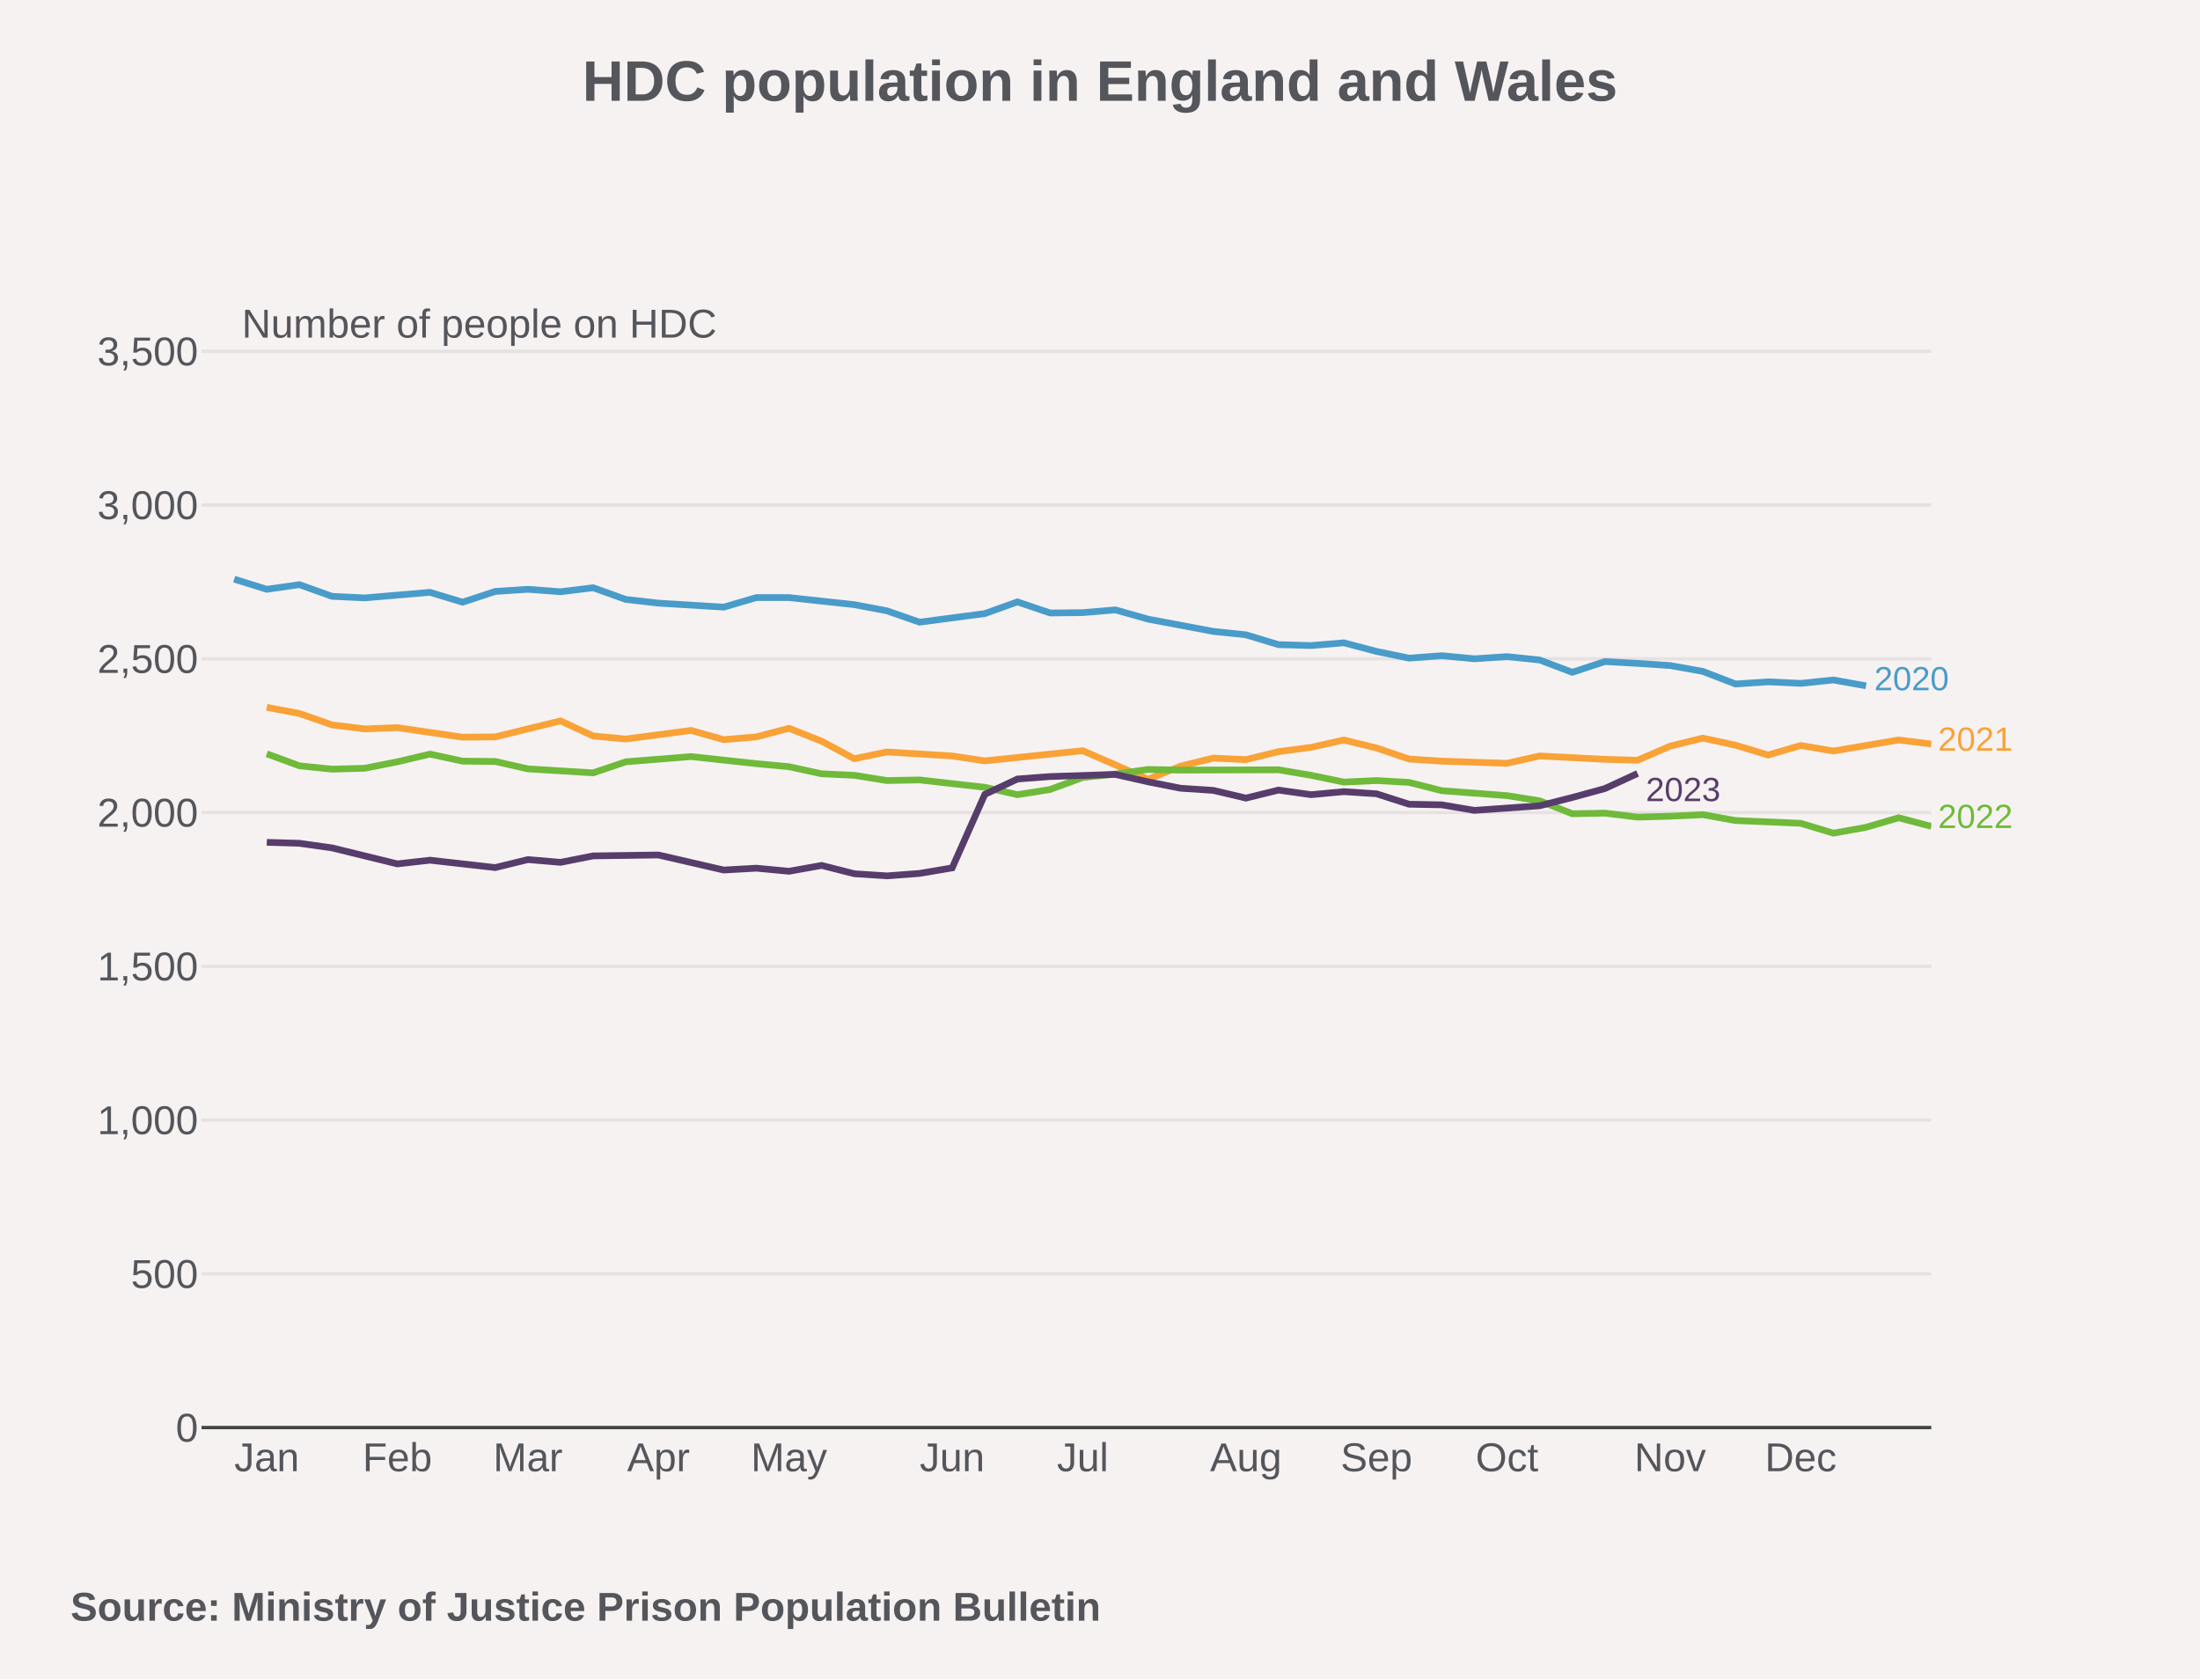
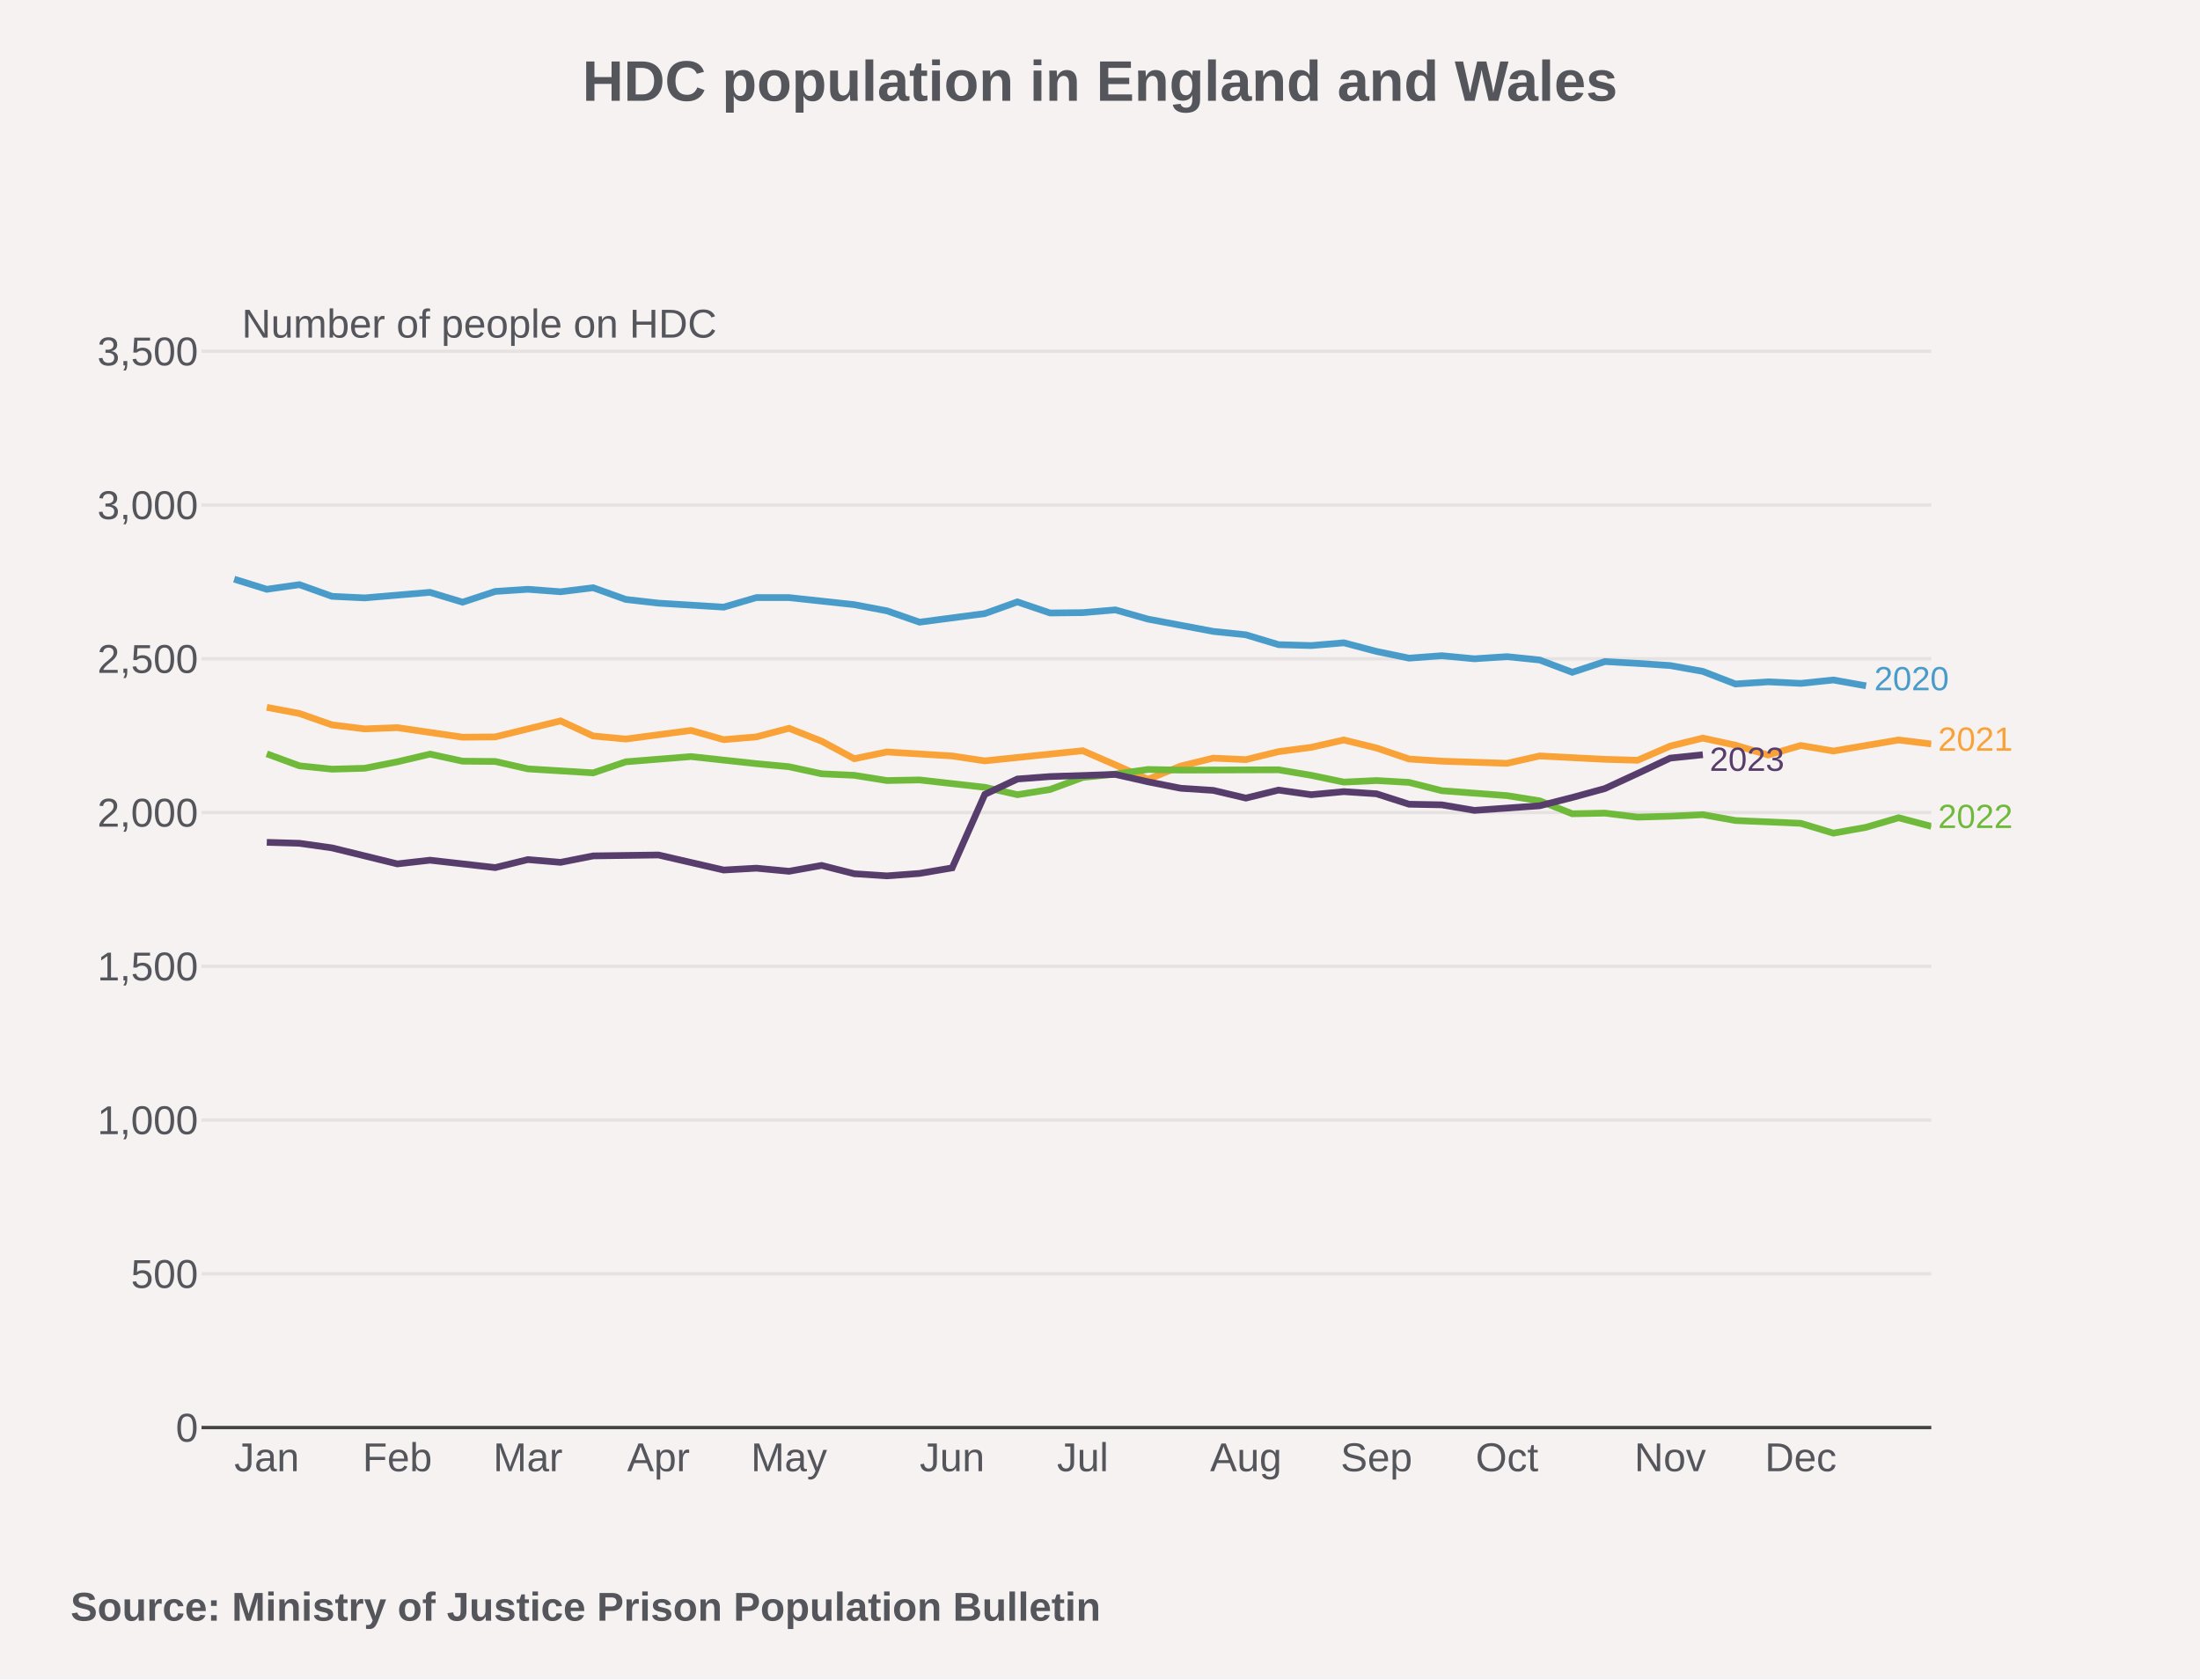
<svg xmlns="http://www.w3.org/2000/svg" class="main-svg" width="655" height="500" style="" viewBox="0 0 655 500">
  <rect x="0" y="0" width="655" height="500" style="fill: rgb(247, 242, 242); fill-opacity: 1;" />
-   <defs id="defs-155da8">
+   <defs id="defs-58d4a2">
    <g class="clips">
-       <clipPath id="clip155da8xyplot" class="plotclip">
+       <clipPath id="clip58d4a2xyplot" class="plotclip">
        <rect width="515" height="325" />
      </clipPath>
-       <clipPath class="axesclip" id="clip155da8x">
+       <clipPath class="axesclip" id="clip58d4a2x">
        <rect x="60" y="0" width="515" height="500" />
      </clipPath>
-       <clipPath class="axesclip" id="clip155da8y">
+       <clipPath class="axesclip" id="clip58d4a2y">
        <rect x="0" y="100" width="655" height="325" />
      </clipPath>
-       <clipPath class="axesclip" id="clip155da8xy">
+       <clipPath class="axesclip" id="clip58d4a2xy">
        <rect x="60" y="100" width="515" height="325" />
      </clipPath>
    </g>
    <g class="gradients" />
    <g class="patterns" />
  </defs>
  <g class="bglayer" />
  <g class="layer-below">
    <g class="imagelayer" />
    <g class="shapelayer" />
  </g>
  <g class="cartesianlayer">
    <g class="subplot xy">
      <g class="layer-subplot">
        <g class="shapelayer" />
        <g class="imagelayer" />
      </g>
      <g class="minor-gridlayer">
        <g class="x" />
        <g class="y" />
      </g>
      <g class="gridlayer">
        <g class="x" />
        <g class="y">
          <path class="ygrid crisp" transform="translate(0,379.23)" d="M60,0h515" style="stroke: rgb(231, 226, 226); stroke-opacity: 1; stroke-width: 1px;" />
          <path class="ygrid crisp" transform="translate(0,333.45)" d="M60,0h515" style="stroke: rgb(231, 226, 226); stroke-opacity: 1; stroke-width: 1px;" />
          <path class="ygrid crisp" transform="translate(0,287.68)" d="M60,0h515" style="stroke: rgb(231, 226, 226); stroke-opacity: 1; stroke-width: 1px;" />
          <path class="ygrid crisp" transform="translate(0,241.9)" d="M60,0h515" style="stroke: rgb(231, 226, 226); stroke-opacity: 1; stroke-width: 1px;" />
          <path class="ygrid crisp" transform="translate(0,196.13)" d="M60,0h515" style="stroke: rgb(231, 226, 226); stroke-opacity: 1; stroke-width: 1px;" />
          <path class="ygrid crisp" transform="translate(0,150.35)" d="M60,0h515" style="stroke: rgb(231, 226, 226); stroke-opacity: 1; stroke-width: 1px;" />
          <path class="ygrid crisp" transform="translate(0,104.58)" d="M60,0h515" style="stroke: rgb(231, 226, 226); stroke-opacity: 1; stroke-width: 1px;" />
        </g>
      </g>
      <g class="zerolinelayer">
        <path class="yzl zl crisp" transform="translate(0,425)" d="M60,0h515" style="stroke: rgb(68, 68, 68); stroke-opacity: 1; stroke-width: 1px;" />
      </g>
      <path class="xlines-below" />
      <path class="ylines-below" />
      <g class="overlines-below" />
      <g class="xaxislayer-below" />
      <g class="yaxislayer-below" />
      <g class="overaxes-below" />
-       <g class="plot" transform="translate(60,100)" clip-path="url(#clip155da8xyplot)">
+       <g class="plot" transform="translate(60,100)" clip-path="url(#clip58d4a2xyplot)">
        <g class="scatterlayer mlayer">
-           <g class="trace scatter trace894de0" style="stroke-miterlimit: 2; opacity: 1;">
+           <g class="trace scatter tracefc65e9" style="stroke-miterlimit: 2; opacity: 1;">
            <g class="fills" />
            <g class="errorbars" />
            <g class="lines">
              <path class="js-line" d="M9.72,72.42L19.43,75.44L29.15,74.06L38.87,77.54L48.58,78L68.02,76.35L77.74,79.28L87.45,76.08L97.17,75.44L106.89,76.17L116.6,74.98L126.32,78.46L136.04,79.56L155.47,80.75L165.19,77.91L174.91,77.91L194.34,80.01L204.06,81.85L213.77,85.23L233.21,82.67L242.92,79.19L252.64,82.49L262.36,82.39L272.08,81.57L281.79,84.32L301.23,87.98L310.94,88.99L320.66,91.92L330.38,92.19L340.09,91.37L349.81,93.93L359.53,95.94L369.25,95.21L378.96,96.13L388.68,95.49L398.4,96.49L408.11,100.15L417.83,96.95L427.55,97.5L437.26,98.14L446.98,99.88L456.7,103.63L466.42,102.99L476.13,103.45L485.85,102.44L495.57,104.18" style="vector-effect: non-scaling-stroke; fill: none; stroke: rgb(73, 156, 201); stroke-opacity: 1; stroke-width: 2px; opacity: 1;" />
            </g>
            <g class="points" />
            <g class="text" />
          </g>
-           <g class="trace scatter traceb83f24" style="stroke-miterlimit: 2; opacity: 1;">
+           <g class="trace scatter trace305564" style="stroke-miterlimit: 2; opacity: 1;">
            <g class="fills" />
            <g class="errorbars" />
            <g class="lines">
              <path class="js-line" d="M19.43,110.59L29.15,112.42L38.87,115.81L48.58,117L58.3,116.63L77.74,119.47L87.45,119.38L106.89,114.62L116.6,119.11L126.32,120.02L145.75,117.46L155.47,120.2L165.19,119.38L174.91,116.82L184.62,120.66L194.34,125.88L204.06,123.87L223.49,125.06L233.21,126.52L262.36,123.5L272.08,127.71L281.79,132.01L291.51,128.08L301.23,125.7L310.94,126.15L320.66,123.77L330.38,122.49L340.09,120.3L349.81,122.68L359.53,125.97L369.25,126.61L388.68,127.25L398.4,125.06L417.83,126.06L427.55,126.34L437.26,122.13L446.98,119.75L456.7,121.85L466.42,124.78L476.13,121.94L485.85,123.59L505.28,120.3L515,121.49" style="vector-effect: non-scaling-stroke; fill: none; stroke: rgb(249, 162, 55); stroke-opacity: 1; stroke-width: 2px; opacity: 1;" />
            </g>
            <g class="points" />
            <g class="text" />
          </g>
-           <g class="trace scatter trace9b6f1a" style="stroke-miterlimit: 2; opacity: 1;">
+           <g class="trace scatter trace4e5853" style="stroke-miterlimit: 2; opacity: 1;">
            <g class="fills" />
            <g class="errorbars" />
            <g class="lines">
              <path class="js-line" d="M19.43,124.42L29.15,127.99L38.87,128.99L48.58,128.72L58.3,126.8L68.02,124.51L77.74,126.61L87.45,126.7L97.17,128.9L116.6,130.09L126.32,126.8L145.75,125.24L165.19,127.35L174.91,128.26L184.62,130.37L194.34,130.82L204.06,132.38L213.77,132.2L233.21,134.39L242.92,136.59L252.64,135.04L262.36,131.46L272.08,130.46L281.79,129.08L291.51,129.27L320.66,129.18L330.38,130.82L340.09,132.84L349.81,132.38L359.53,132.93L369.25,135.4L388.68,136.87L398.4,138.42L408.11,142.27L417.83,142.08L427.55,143.27L437.26,143L446.98,142.54L456.7,144.28L476.13,145.11L485.85,148.04L495.57,146.3L505.28,143.46L515,146.02" style="vector-effect: non-scaling-stroke; fill: none; stroke: rgb(111, 186, 58); stroke-opacity: 1; stroke-width: 2px; opacity: 1;" />
            </g>
            <g class="points" />
            <g class="text" />
          </g>
-           <g class="trace scatter traceb88e08" style="stroke-miterlimit: 2; opacity: 1;">
-             <g class="fills" />
-             <g class="errorbars" />
-             <g class="lines">
-               <path class="js-line" d="M19.43,150.78L29.15,151.06L38.87,152.43L58.3,157.19L68.02,156.09L87.45,158.29L97.17,155.91L106.89,156.73L116.6,154.81L136.04,154.54L155.47,159.02L165.19,158.47L174.91,159.39L184.62,157.65L194.34,160.12L204.06,160.76L213.77,160.03L223.49,158.38L233.21,136.5L242.92,131.92L252.64,131.19L272.08,130.55L281.79,132.75L291.51,134.67L301.23,135.31L310.94,137.6L320.66,135.22L330.38,136.59L340.09,135.68L349.81,136.32L359.53,139.43L369.25,139.61L378.96,141.26L398.4,139.89L408.11,137.42L417.83,134.76L427.55,130.27" style="vector-effect: non-scaling-stroke; fill: none; stroke: rgb(87, 61, 107); stroke-opacity: 1; stroke-width: 2px; opacity: 1;" />
+           <g class="trace scatter trace1ced73" style="stroke-miterlimit: 2; opacity: 1;">
+             <g class="fills" />
+             <g class="errorbars" />
+             <g class="lines">
+               <path class="js-line" d="M19.43,150.78L29.15,151.06L38.87,152.43L58.3,157.19L68.02,156.09L87.45,158.29L97.17,155.91L106.89,156.73L116.6,154.81L136.04,154.54L155.47,159.02L165.19,158.47L174.91,159.39L184.62,157.65L194.34,160.12L204.06,160.76L213.77,160.03L223.49,158.38L233.21,136.5L242.92,131.92L252.64,131.19L272.08,130.55L281.79,132.75L291.51,134.67L301.23,135.31L310.94,137.6L320.66,135.22L330.38,136.59L340.09,135.68L349.81,136.32L359.53,139.43L369.25,139.61L378.96,141.26L398.4,139.89L408.11,137.42L417.83,134.76L427.55,130.27L437.26,125.7L446.98,124.69" style="vector-effect: non-scaling-stroke; fill: none; stroke: rgb(87, 61, 107); stroke-opacity: 1; stroke-width: 2px; opacity: 1;" />
            </g>
            <g class="points" />
            <g class="text" />
          </g>
        </g>
      </g>
      <g class="overplot" />
      <path class="xlines-above crisp" d="M0,0" style="fill: none;" />
      <path class="ylines-above crisp" d="M0,0" style="fill: none;" />
      <g class="overlines-above" />
      <g class="xaxislayer-above">
        <g class="xtick">
          <text text-anchor="middle" x="0" y="438" transform="translate(79.43,0)" style="font-family: 'Helvetica Neue', Arial; font-size: 12px; fill: rgb(84, 86, 91); fill-opacity: 1; white-space: pre; opacity: 1;">Jan</text>
        </g>
        <g class="xtick">
          <text text-anchor="middle" x="0" y="438" transform="translate(118.3,0)" style="font-family: 'Helvetica Neue', Arial; font-size: 12px; fill: rgb(84, 86, 91); fill-opacity: 1; white-space: pre; opacity: 1;">Feb</text>
        </g>
        <g class="xtick">
          <text text-anchor="middle" x="0" y="438" transform="translate(157.17,0)" style="font-family: 'Helvetica Neue', Arial; font-size: 12px; fill: rgb(84, 86, 91); fill-opacity: 1; white-space: pre; opacity: 1;">Mar</text>
        </g>
        <g class="xtick">
          <text text-anchor="middle" x="0" y="438" transform="translate(196.04,0)" style="font-family: 'Helvetica Neue', Arial; font-size: 12px; fill: rgb(84, 86, 91); fill-opacity: 1; white-space: pre; opacity: 1;">Apr</text>
        </g>
        <g class="xtick">
          <text text-anchor="middle" x="0" y="438" transform="translate(234.91,0)" style="font-family: 'Helvetica Neue', Arial; font-size: 12px; fill: rgb(84, 86, 91); fill-opacity: 1; white-space: pre; opacity: 1;">May</text>
        </g>
        <g class="xtick">
          <text text-anchor="middle" x="0" y="438" transform="translate(283.49,0)" style="font-family: 'Helvetica Neue', Arial; font-size: 12px; fill: rgb(84, 86, 91); fill-opacity: 1; white-space: pre; opacity: 1;">Jun</text>
        </g>
        <g class="xtick">
          <text text-anchor="middle" x="0" y="438" transform="translate(322.36,0)" style="font-family: 'Helvetica Neue', Arial; font-size: 12px; fill: rgb(84, 86, 91); fill-opacity: 1; white-space: pre; opacity: 1;">Jul</text>
        </g>
        <g class="xtick">
          <text text-anchor="middle" x="0" y="438" transform="translate(370.94,0)" style="font-family: 'Helvetica Neue', Arial; font-size: 12px; fill: rgb(84, 86, 91); fill-opacity: 1; white-space: pre; opacity: 1;">Aug</text>
        </g>
        <g class="xtick">
          <text text-anchor="middle" x="0" y="438" transform="translate(409.81,0)" style="font-family: 'Helvetica Neue', Arial; font-size: 12px; fill: rgb(84, 86, 91); fill-opacity: 1; white-space: pre; opacity: 1;">Sep</text>
        </g>
        <g class="xtick">
          <text text-anchor="middle" x="0" y="438" transform="translate(448.68,0)" style="font-family: 'Helvetica Neue', Arial; font-size: 12px; fill: rgb(84, 86, 91); fill-opacity: 1; white-space: pre; opacity: 1;">Oct</text>
        </g>
        <g class="xtick">
          <text text-anchor="middle" x="0" y="438" transform="translate(497.26,0)" style="font-family: 'Helvetica Neue', Arial; font-size: 12px; fill: rgb(84, 86, 91); fill-opacity: 1; white-space: pre; opacity: 1;">Nov</text>
        </g>
        <g class="xtick">
          <text text-anchor="middle" x="0" y="438" transform="translate(536.13,0)" style="font-family: 'Helvetica Neue', Arial; font-size: 12px; fill: rgb(84, 86, 91); fill-opacity: 1; white-space: pre; opacity: 1;">Dec</text>
        </g>
      </g>
      <g class="yaxislayer-above">
        <g class="ytick">
          <text text-anchor="end" x="59" y="4.2" transform="translate(0,425)" style="font-family: 'Helvetica Neue', Arial; font-size: 12px; fill: rgb(84, 86, 91); fill-opacity: 1; white-space: pre; opacity: 1;">0</text>
        </g>
        <g class="ytick">
          <text text-anchor="end" x="59" y="4.2" style="font-family: 'Helvetica Neue', Arial; font-size: 12px; fill: rgb(84, 86, 91); fill-opacity: 1; white-space: pre; opacity: 1;" transform="translate(0,379.23)">500</text>
        </g>
        <g class="ytick">
          <text text-anchor="end" x="59" y="4.2" style="font-family: 'Helvetica Neue', Arial; font-size: 12px; fill: rgb(84, 86, 91); fill-opacity: 1; white-space: pre; opacity: 1;" transform="translate(0,333.45)">1,000</text>
        </g>
        <g class="ytick">
          <text text-anchor="end" x="59" y="4.2" style="font-family: 'Helvetica Neue', Arial; font-size: 12px; fill: rgb(84, 86, 91); fill-opacity: 1; white-space: pre; opacity: 1;" transform="translate(0,287.68)">1,500</text>
        </g>
        <g class="ytick">
          <text text-anchor="end" x="59" y="4.2" style="font-family: 'Helvetica Neue', Arial; font-size: 12px; fill: rgb(84, 86, 91); fill-opacity: 1; white-space: pre; opacity: 1;" transform="translate(0,241.9)">2,000</text>
        </g>
        <g class="ytick">
          <text text-anchor="end" x="59" y="4.2" style="font-family: 'Helvetica Neue', Arial; font-size: 12px; fill: rgb(84, 86, 91); fill-opacity: 1; white-space: pre; opacity: 1;" transform="translate(0,196.13)">2,500</text>
        </g>
        <g class="ytick">
          <text text-anchor="end" x="59" y="4.2" style="font-family: 'Helvetica Neue', Arial; font-size: 12px; fill: rgb(84, 86, 91); fill-opacity: 1; white-space: pre; opacity: 1;" transform="translate(0,150.35)">3,000</text>
        </g>
        <g class="ytick">
          <text text-anchor="end" x="59" y="4.2" style="font-family: 'Helvetica Neue', Arial; font-size: 12px; fill: rgb(84, 86, 91); fill-opacity: 1; white-space: pre; opacity: 1;" transform="translate(0,104.58)">3,500</text>
        </g>
      </g>
      <g class="overaxes-above" />
    </g>
  </g>
  <g class="polarlayer" />
  <g class="smithlayer" />
  <g class="ternarylayer" />
  <g class="geolayer" />
  <g class="funnelarealayer" />
  <g class="pielayer" />
  <g class="iciclelayer" />
  <g class="treemaplayer" />
  <g class="sunburstlayer" />
  <g class="glimages" />
-   <defs id="topdefs-155da8">
+   <defs id="topdefs-58d4a2">
    <g class="clips" />
  </defs>
  <g class="layer-above">
    <g class="imagelayer" />
    <g class="shapelayer" />
  </g>
  <g class="infolayer">
    <g class="g-gtitle">
      <text class="gtitle" x="327.5" y="30" text-anchor="middle" dy="0em" style="font-family: 'Helvetica Neue', Arial; font-size: 17px; fill: rgb(84, 86, 91); opacity: 1; font-weight: normal; white-space: pre;">
        <tspan style="font-weight:bold">HDC population in England and Wales</tspan>
      </text>
    </g>
    <g class="g-xtitle" />
    <g class="g-ytitle" />
    <g class="annotation" data-index="0" style="opacity: 1;">
      <g class="annotation-text-g" transform="rotate(0,568.57,202.44)">
        <g class="cursor-pointer" transform="translate(556,194)">
          <rect class="bg" x="0.5" y="0.5" width="25" height="15" style="stroke-width: 1px; stroke: rgb(0, 0, 0); stroke-opacity: 0; fill: rgb(0, 0, 0); fill-opacity: 0;" />
          <text class="annotation-text" text-anchor="start" x="2" y="11.5" style="font-family: 'Helvetica Neue', Arial; font-size: 10px; fill: rgb(73, 156, 201); fill-opacity: 1; white-space: pre;">2020</text>
        </g>
      </g>
    </g>
    <g class="annotation" data-index="1" style="opacity: 1;">
      <g class="annotation-text-g" transform="rotate(0,588,220.3)">
        <g class="cursor-pointer" transform="translate(575,212)">
          <rect class="bg" x="0.5" y="0.5" width="25" height="15" style="stroke-width: 1px; stroke: rgb(0, 0, 0); stroke-opacity: 0; fill: rgb(0, 0, 0); fill-opacity: 0;" />
          <text class="annotation-text" text-anchor="start" x="2" y="11.5" style="font-family: 'Helvetica Neue', Arial; font-size: 10px; fill: rgb(249, 162, 55); fill-opacity: 1; white-space: pre;">2021</text>
        </g>
      </g>
    </g>
    <g class="annotation" data-index="2" style="opacity: 1;">
      <g class="annotation-text-g" transform="rotate(0,588,243.46)">
        <g class="cursor-pointer" transform="translate(575,235)">
          <rect class="bg" x="0.5" y="0.5" width="25" height="15" style="stroke-width: 1px; stroke: rgb(0, 0, 0); stroke-opacity: 0; fill: rgb(0, 0, 0); fill-opacity: 0;" />
          <text class="annotation-text" text-anchor="start" x="2" y="11.5" style="font-family: 'Helvetica Neue', Arial; font-size: 10px; fill: rgb(111, 186, 58); fill-opacity: 1; white-space: pre;">2022</text>
        </g>
      </g>
    </g>
    <g class="annotation" data-index="3" style="opacity: 1;">
-       <g class="annotation-text-g" transform="rotate(0,500.55,234.76)">
-         <g class="cursor-pointer" transform="translate(488,227)">
+       <g class="annotation-text-g" transform="rotate(0,519.98,225.7)">
+         <g class="cursor-pointer" transform="translate(507,218)">
          <rect class="bg" x="0.5" y="0.5" width="25" height="15" style="stroke-width: 1px; stroke: rgb(0, 0, 0); stroke-opacity: 0; fill: rgb(0, 0, 0); fill-opacity: 0;" />
          <text class="annotation-text" text-anchor="start" x="2" y="11.5" style="font-family: 'Helvetica Neue', Arial; font-size: 10px; fill: rgb(87, 61, 107); fill-opacity: 1; white-space: pre;">2023</text>
        </g>
      </g>
    </g>
    <g class="annotation" data-index="4" style="opacity: 1;">
      <g class="annotation-text-g" transform="rotate(0,172.8,477.75)">
        <g class="cursor-pointer" transform="translate(19,469)">
          <rect class="bg" x="0.5" y="0.5" width="307" height="17" style="stroke-width: 1px; stroke: rgb(0, 0, 0); stroke-opacity: 0; fill: rgb(0, 0, 0); fill-opacity: 0;" />
          <text class="annotation-text" text-anchor="start" x="2" y="13.5" style="font-family: 'Helvetica Neue', Arial; font-size: 12px; fill: rgb(84, 86, 91); fill-opacity: 1; white-space: pre;">
            <tspan style="font-weight:bold">Source: Ministry of Justice Prison Population Bulletin</tspan>
          </text>
        </g>
      </g>
    </g>
    <g class="annotation" data-index="5" style="opacity: 1;">
      <g class="annotation-text-g" transform="rotate(0,143.22,96)">
        <g class="cursor-pointer" transform="translate(70,87)">
          <rect class="bg" x="0.5" y="0.5" width="146" height="17" style="stroke-width: 1px; stroke: rgb(0, 0, 0); stroke-opacity: 0; fill: rgb(0, 0, 0); fill-opacity: 0;" />
          <text class="annotation-text" text-anchor="start" x="2" y="13.5" style="font-family: 'Helvetica Neue', Arial; font-size: 12px; fill: rgb(84, 86, 91); fill-opacity: 1; white-space: pre;">Number of people on HDC</text>
        </g>
      </g>
    </g>
  </g>
</svg>
